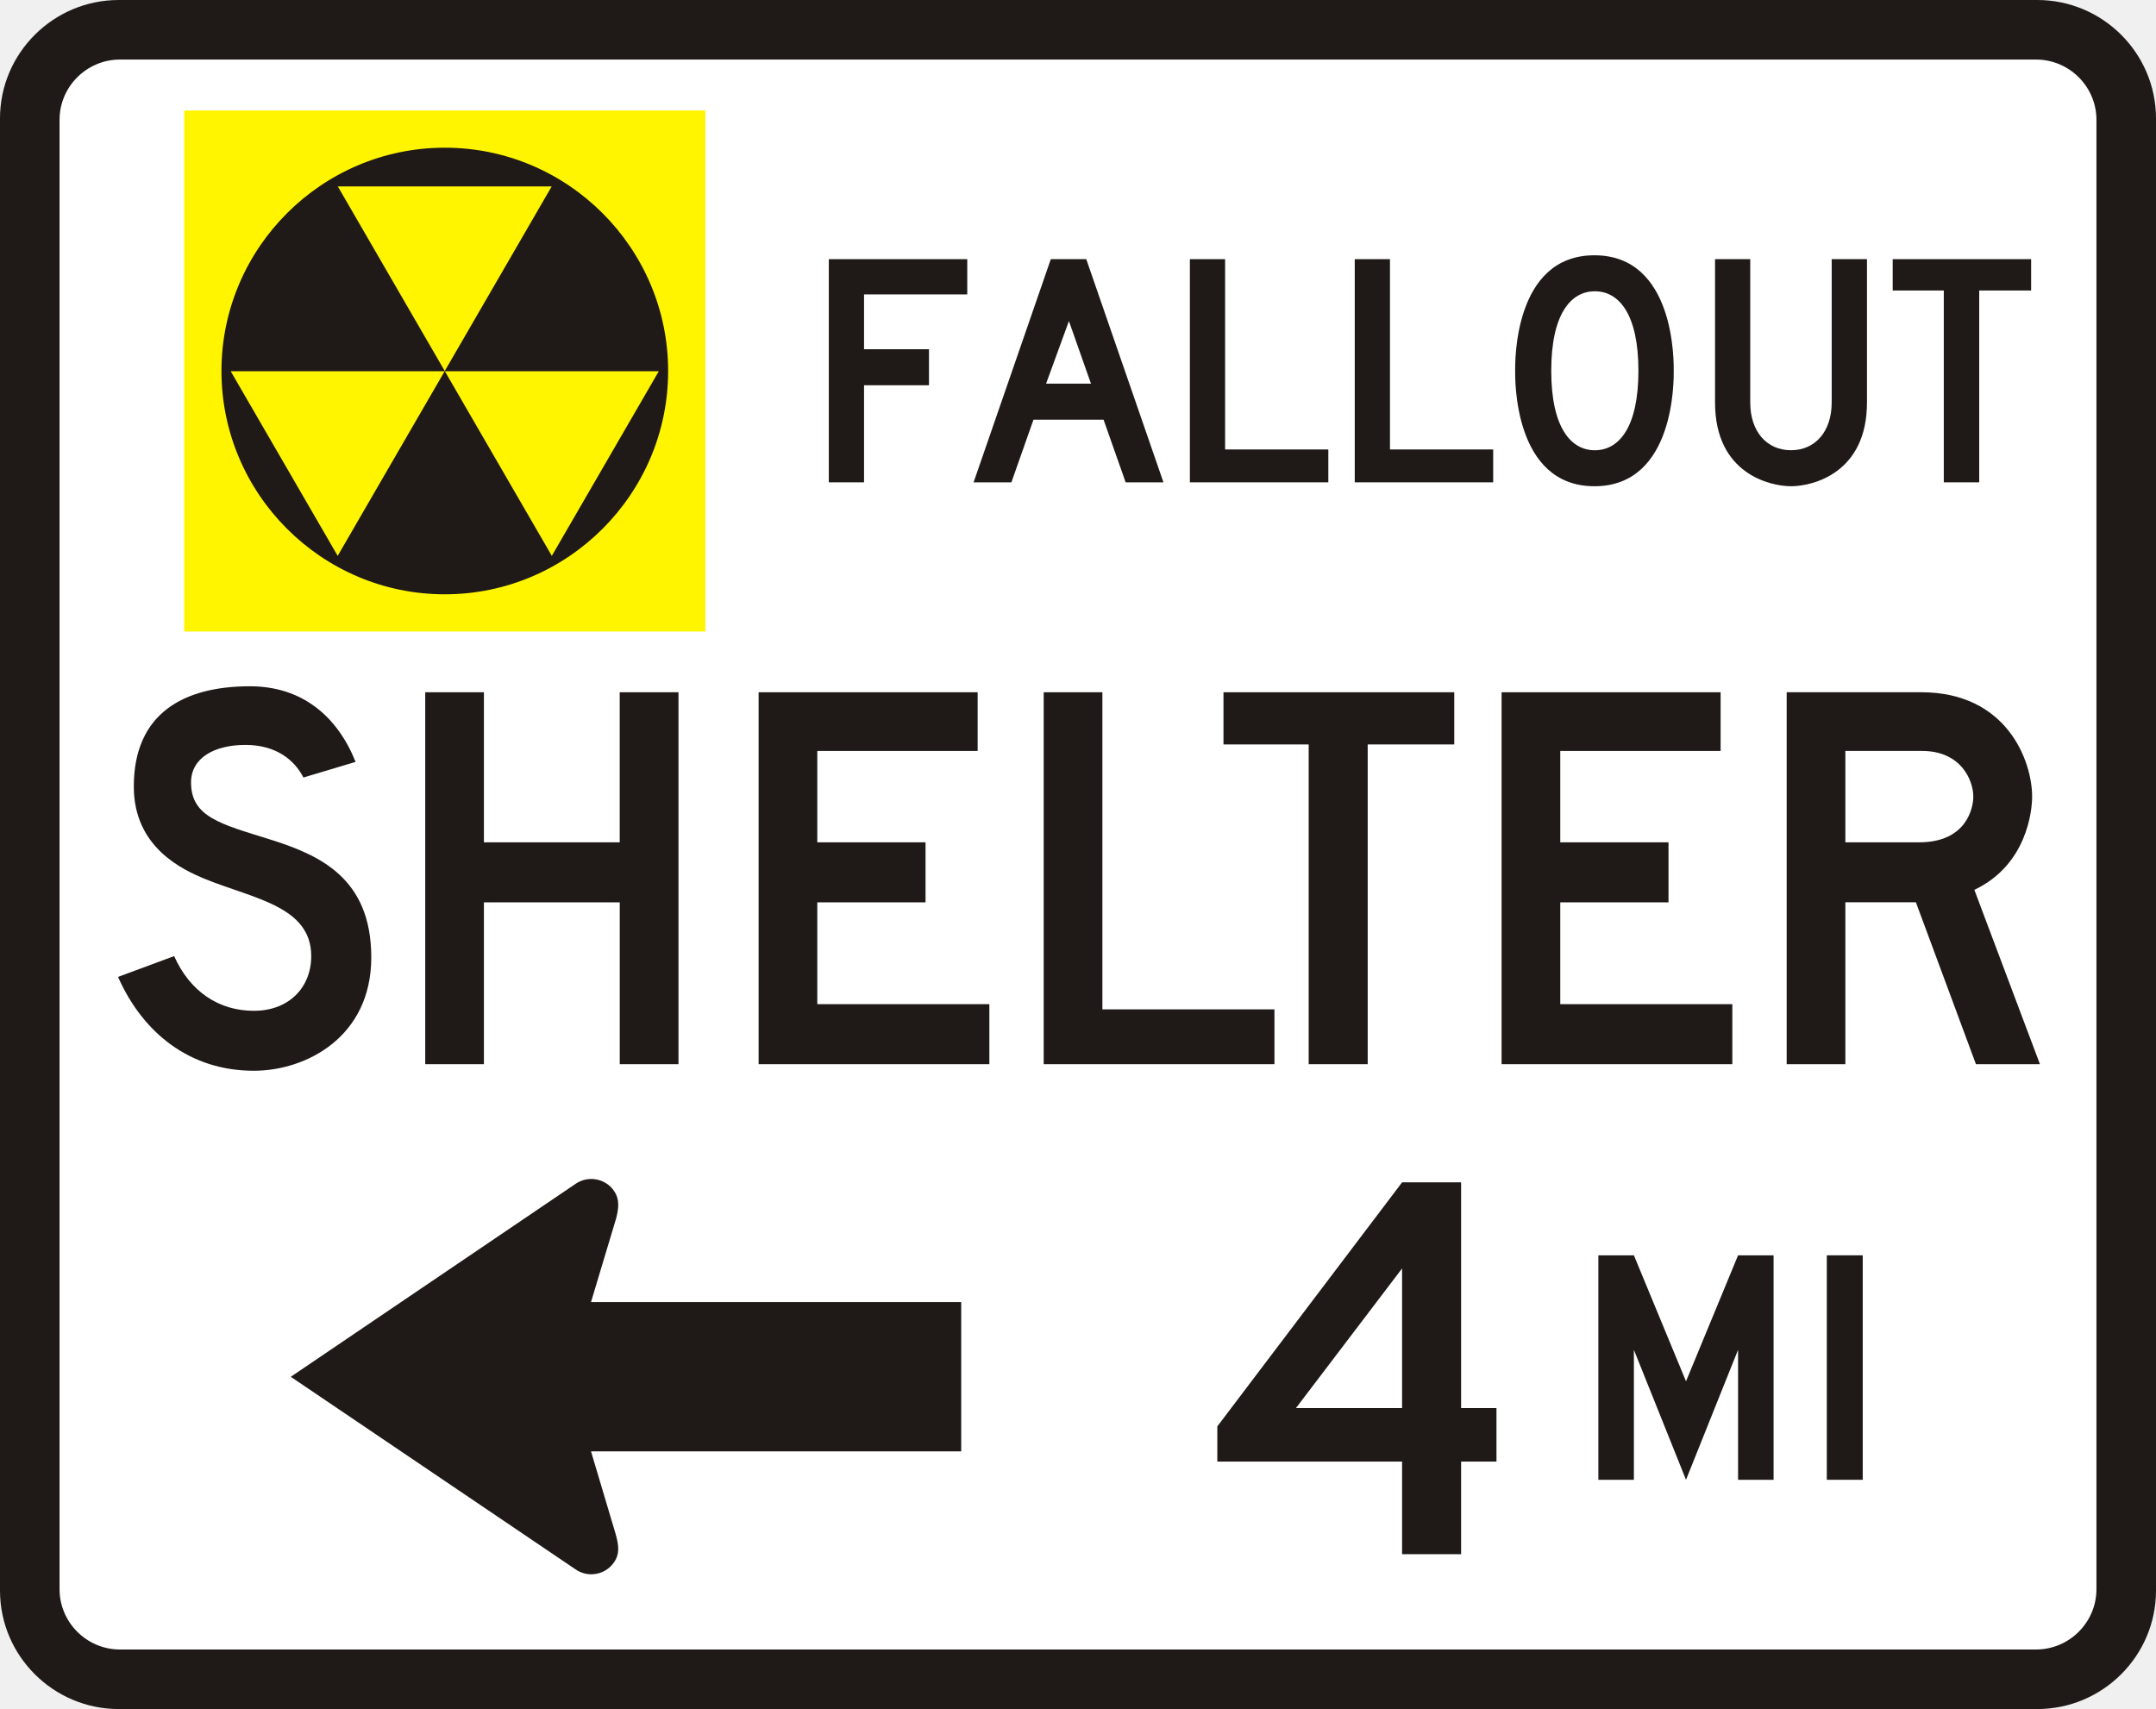
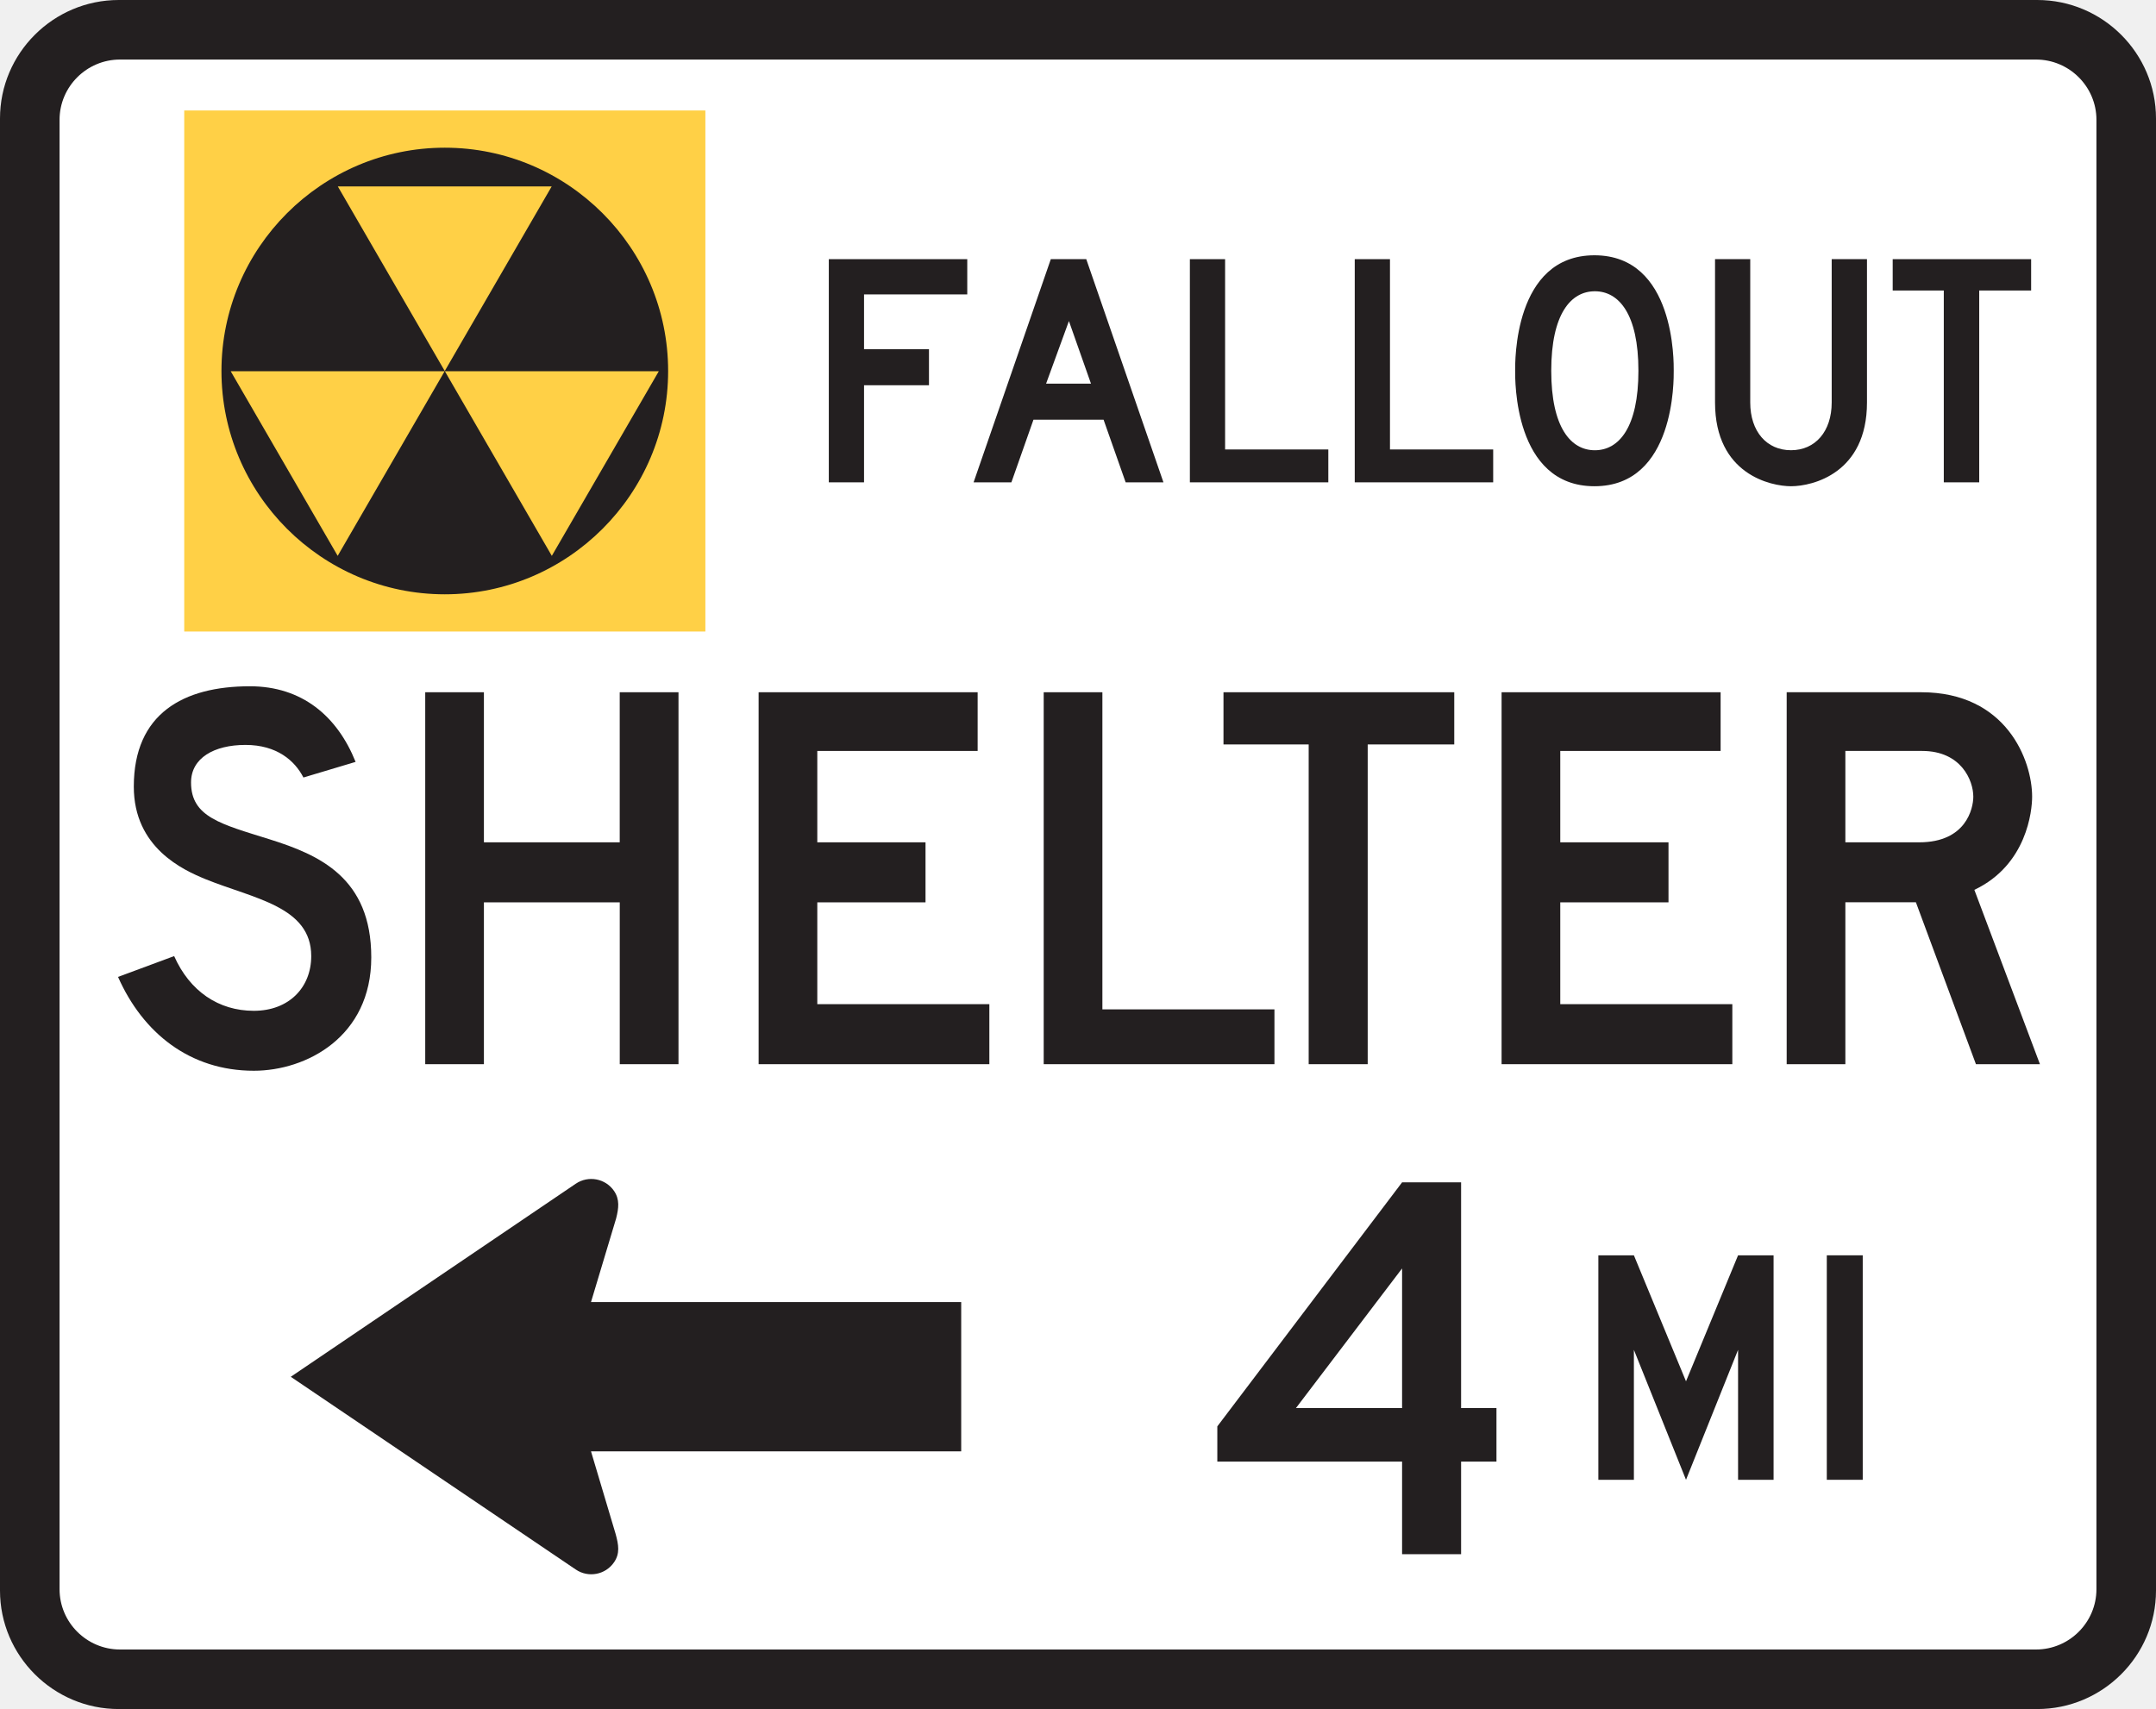
<svg xmlns="http://www.w3.org/2000/svg" version="1.1" width="26.88mm" height="21.31mm" viewBox="0 0 76.2 60.41">
  <g transform="scale(0.1)">
-     <path fill="#1f1a17" fill-rule="evenodd" d="M41.97 0L720.03 0C743.15 0 762 18.81 762 41.88L762 562.25C762 585.32 743.15 604.13 720.03 604.13L41.97 604.13C18.85 604.13 0 585.32 0 562.25L0 41.88C0 18.81 18.85 0 41.97 0" />
+     <path fill="#231f20" fill-rule="evenodd" d="M41.97 0L720.03 0C743.15 0 762 18.81 762 41.88L762 562.25C762 585.32 743.15 604.13 720.03 604.13L41.97 604.13C18.85 604.13 0 585.32 0 562.25L0 41.88C0 18.81 18.85 0 41.97 0" />
    <path fill="#ffffff" fill-rule="evenodd" d="M42.41 21.05L719.59 21.05C731.35 21.05 740.95 30.62 740.95 42.36L740.95 561.76C740.95 573.5 731.35 583.08 719.59 583.08L42.41 583.08C30.65 583.08 21.05 573.5 21.05 561.76L21.05 42.36C21.05 30.62 30.65 21.05 42.41 21.05" />
-     <path fill="#1f1a17" fill-rule="evenodd" d="M203.5 554.81L102.77 486.68L203.5 418.43C207.94 415.42 214.02 416.57 217.04 421.01C219.05 423.98 218.69 427.05 217.76 430.7L208.88 460.27L339.72 460.27L339.72 513.04L208.88 513.04L217.55 542.13C218.67 546.15 219.14 549.13 217.04 552.23C214.02 556.67 207.94 557.83 203.5 554.81" />
-     <path fill="#fff500" fill-rule="evenodd" d="M65.11 39.05L249.3 39.05L249.3 223.24L65.11 223.24" />
-     <path fill="#1f1a17" fill-rule="evenodd" d="M157.2 52.21C200.68 52.21 236.14 87.67 236.14 131.15C236.14 174.62 200.68 210.08 157.2 210.08C113.73 210.08 78.27 174.62 78.27 131.15C78.27 87.67 113.73 52.21 157.2 52.21" />
-     <path fill="#fff500" fill-rule="evenodd" d="M194.99 65.89L157.19 131.15L119.39 65.89L194.99 65.89" />
-     <path fill="#fff500" fill-rule="evenodd" d="M157.15 131.23L119.35 196.49L81.54 131.23L157.15 131.23" />
-     <path fill="#fff500" fill-rule="evenodd" d="M232.84 131.23L195.03 196.49L157.23 131.23L232.84 131.23" />
-     <path fill="#1f1a17" d="M305.38 104.07H341.86V91.61H292.93V170.5H305.38V136.18H328.33V123.45H305.38Z" />
-     <path fill="#1f1a17" d="M397.84 170.5H411.2L383.92 91.61H371.39L344.1 170.5H357.46L365.26 148.36H390.04ZM377.79 113.49 385.59 135.62H369.72Z" />
-     <path fill="#1f1a17" d="M420.54 170.5H469.47V158.88H432.99V91.61H420.54Z" />
-     <path fill="#1f1a17" d="M478.81 170.5H527.74V158.88H491.26V91.61H478.81Z" />
-     <path fill="#1f1a17" d="M563.53 90.24C534.9 90.24 535.5 128.23 535.5 131.06C535.5 133.89 534.9 171.88 563.53 171.88C592.16 171.88 591.55 133.89 591.55 131.06C591.55 128.23 592.16 90.24 563.53 90.24ZM548.26 131.06C548.26 111 555.17 102.96 563.67 102.96C572.17 102.96 579.07 111.01 579.07 131.06C579.07 151.11 572.17 159.16 563.67 159.16C555.17 159.16 548.26 151.11 548.26 131.06Z" />
-     <path fill="#1f1a17" d="M633 171.88C640.71 171.88 659.85 167.22 659.85 142.27V91.61H647.38V142.27C647.38 152.52 641.57 159.15 632.99 159.15C624.41 159.15 618.59 152.52 618.59 142.27V91.61H606.15V142.27C606.15 167.75 625.98 171.88 633 171.88Z" />
-     <path fill="#1f1a17" d="M699.52 102.69H717.87V91.61H668.94V102.69H687V170.5H699.52Z" />
-     <path fill="#1f1a17" d="M89.71 378.5C108.21 378.5 131.22 366.56 131.22 338.43C131.22 310.29 112.9 302.22 95.36 296.71C78.15 291.31 67.52 288.87 67.52 276.6C67.52 267.92 75.7 263.32 86.77 263.32C97.83 263.32 104.2 268.89 107.24 274.84L125.68 269.32C119.22 253.19 106.77 242.59 88.33 242.59C64.81 242.59 47.29 252.24 47.29 278.06C47.29 299.72 64.81 307.56 72.65 310.78C89.71 317.7 110 320.4 110 337.97C110 349.03 102.16 357.31 89.71 357.31C77.25 357.31 67.08 350.41 61.55 337.97L41.72 345.33C50.49 365.15 67.11 378.5 89.71 378.5Z" />
-     <path fill="#1f1a17" d="M219.04 376.18H239.8V244.7H219.03V297.75H171.03V244.7H150.29V376.18H171.03V318.97H219.04Z" />
-     <path fill="#1f1a17" d="M268.12 376.18H349.67V354.96H288.86V318.97H327.11V297.75H288.86V265.45H345.53V244.7H268.12Z" />
-     <path fill="#1f1a17" d="M368.88 376.18H450.43V356.8H389.62V244.7H368.88Z" />
-     <path fill="#1f1a17" d="M483.39 263.15H513.98V244.7H432.42V263.15H462.53V376.18H483.39Z" />
-     <path fill="#1f1a17" d="M530.71 376.18H612.26V354.96H551.45V318.97H589.7V297.75H551.45V265.45H608.12V244.7H530.71Z" />
-     <path fill="#1f1a17" d="M677.14 318.95 698.36 376.18H720.98L697.8 314.55C716.41 305.74 718.22 286.51 718.22 281.63C718.22 268.81 709.18 244.7 679.03 244.7H631.47V376.18H652.21V318.95ZM652.21 297.75V265.45H679.33C693.14 265.45 697.43 275.87 697.43 281.61C697.43 285.85 694.83 297.75 678.33 297.75Z" />
-     <path fill="#1f1a17" d="M516.4 516.65H528.9V497.74H516.4V417.95H495.54L430.24 504.21V516.65H495.54V549.4H516.4ZM495.54 448.38V497.74H458.03Z" />
-     <path fill="#1f1a17" d="M614.29 523.09H626.84V443.74H614.29L595.89 488.28L577.47 443.74H564.91V523.09H577.47V477.15L595.89 523.09L614.29 477.15Z" />
-     <path fill="#1f1a17" d="M645.65 523.09H658.35V443.74H645.65Z" />
+     <path fill="#231f20" fill-rule="evenodd" d="M203.5 554.81L102.77 486.68L203.5 418.43C207.94 415.42 214.02 416.57 217.04 421.01C219.05 423.98 218.69 427.05 217.76 430.7L208.88 460.27L339.72 460.27L339.72 513.04L208.88 513.04L217.55 542.13C218.67 546.15 219.14 549.13 217.04 552.23C214.02 556.67 207.94 557.83 203.5 554.81" />
+     <path fill="#ffd046" fill-rule="evenodd" d="M65.11 39.05L249.3 39.05L249.3 223.24L65.11 223.24" />
+     <path fill="#231f20" fill-rule="evenodd" d="M157.2 52.21C200.68 52.21 236.14 87.67 236.14 131.15C236.14 174.62 200.68 210.08 157.2 210.08C113.73 210.08 78.27 174.62 78.27 131.15C78.27 87.67 113.73 52.21 157.2 52.21" />
+     <path fill="#ffd046" fill-rule="evenodd" d="M194.99 65.89L157.19 131.15L119.39 65.89L194.99 65.89" />
+     <path fill="#ffd046" fill-rule="evenodd" d="M157.15 131.23L119.35 196.49L81.54 131.23L157.15 131.23" />
+     <path fill="#ffd046" fill-rule="evenodd" d="M232.84 131.23L195.03 196.49L157.23 131.23L232.84 131.23" />
+     <path fill="#231f20" d="M305.38 104.07H341.86V91.61H292.93V170.5H305.38V136.18H328.33V123.45H305.38Z" />
+     <path fill="#231f20" d="M397.84 170.5H411.2L383.92 91.61H371.39L344.1 170.5H357.46L365.26 148.36H390.04ZM377.79 113.49 385.59 135.62H369.72Z" />
+     <path fill="#231f20" d="M420.54 170.5H469.47V158.88H432.99V91.61H420.54Z" />
+     <path fill="#231f20" d="M478.81 170.5H527.74V158.88H491.26V91.61H478.81Z" />
+     <path fill="#231f20" d="M563.53 90.24C534.9 90.24 535.5 128.23 535.5 131.06C535.5 133.89 534.9 171.88 563.53 171.88C592.16 171.88 591.55 133.89 591.55 131.06C591.55 128.23 592.16 90.24 563.53 90.24ZM548.26 131.06C548.26 111 555.17 102.96 563.67 102.96C572.17 102.96 579.07 111.01 579.07 131.06C579.07 151.11 572.17 159.16 563.67 159.16C555.17 159.16 548.26 151.11 548.26 131.06Z" />
+     <path fill="#231f20" d="M633 171.88C640.71 171.88 659.85 167.22 659.85 142.27V91.61H647.38V142.27C647.38 152.52 641.57 159.15 632.99 159.15C624.41 159.15 618.59 152.52 618.59 142.27V91.61H606.15V142.27C606.15 167.75 625.98 171.88 633 171.88Z" />
+     <path fill="#231f20" d="M699.52 102.69H717.87V91.61H668.94V102.69H687V170.5H699.52Z" />
+     <path fill="#231f20" d="M89.71 378.5C108.21 378.5 131.22 366.56 131.22 338.43C131.22 310.29 112.9 302.22 95.36 296.71C78.15 291.31 67.52 288.87 67.52 276.6C67.52 267.92 75.7 263.32 86.77 263.32C97.83 263.32 104.2 268.89 107.24 274.84L125.68 269.32C119.22 253.19 106.77 242.59 88.33 242.59C64.81 242.59 47.29 252.24 47.29 278.06C47.29 299.72 64.81 307.56 72.65 310.78C89.71 317.7 110 320.4 110 337.97C110 349.03 102.16 357.31 89.71 357.31C77.25 357.31 67.08 350.41 61.55 337.97L41.72 345.33C50.49 365.15 67.11 378.5 89.71 378.5Z" />
+     <path fill="#231f20" d="M219.04 376.18H239.8V244.7H219.03V297.75H171.03V244.7H150.29V376.18H171.03V318.97H219.04Z" />
+     <path fill="#231f20" d="M268.12 376.18H349.67V354.96H288.86V318.97H327.11V297.75H288.86V265.45H345.53V244.7H268.12Z" />
+     <path fill="#231f20" d="M368.88 376.18H450.43V356.8H389.62V244.7H368.88Z" />
+     <path fill="#231f20" d="M483.39 263.15H513.98V244.7H432.42V263.15H462.53V376.18H483.39Z" />
+     <path fill="#231f20" d="M530.71 376.18H612.26V354.96H551.45V318.97H589.7V297.75H551.45V265.45H608.12V244.7H530.71Z" />
+     <path fill="#231f20" d="M677.14 318.95 698.36 376.18H720.98L697.8 314.55C716.41 305.74 718.22 286.51 718.22 281.63C718.22 268.81 709.18 244.7 679.03 244.7H631.47V376.18H652.21V318.95ZM652.21 297.75V265.45H679.33C693.14 265.45 697.43 275.87 697.43 281.61C697.43 285.85 694.83 297.75 678.33 297.75Z" />
+     <path fill="#231f20" d="M516.4 516.65H528.9V497.74H516.4V417.95H495.54L430.24 504.21V516.65H495.54V549.4H516.4ZM495.54 448.38V497.74H458.03Z" />
+     <path fill="#231f20" d="M614.29 523.09H626.84V443.74H614.29L595.89 488.28L577.47 443.74H564.91V523.09H577.47V477.15L595.89 523.09L614.29 477.15Z" />
+     <path fill="#231f20" d="M645.65 523.09H658.35V443.74H645.65Z" />
  </g>
</svg>
